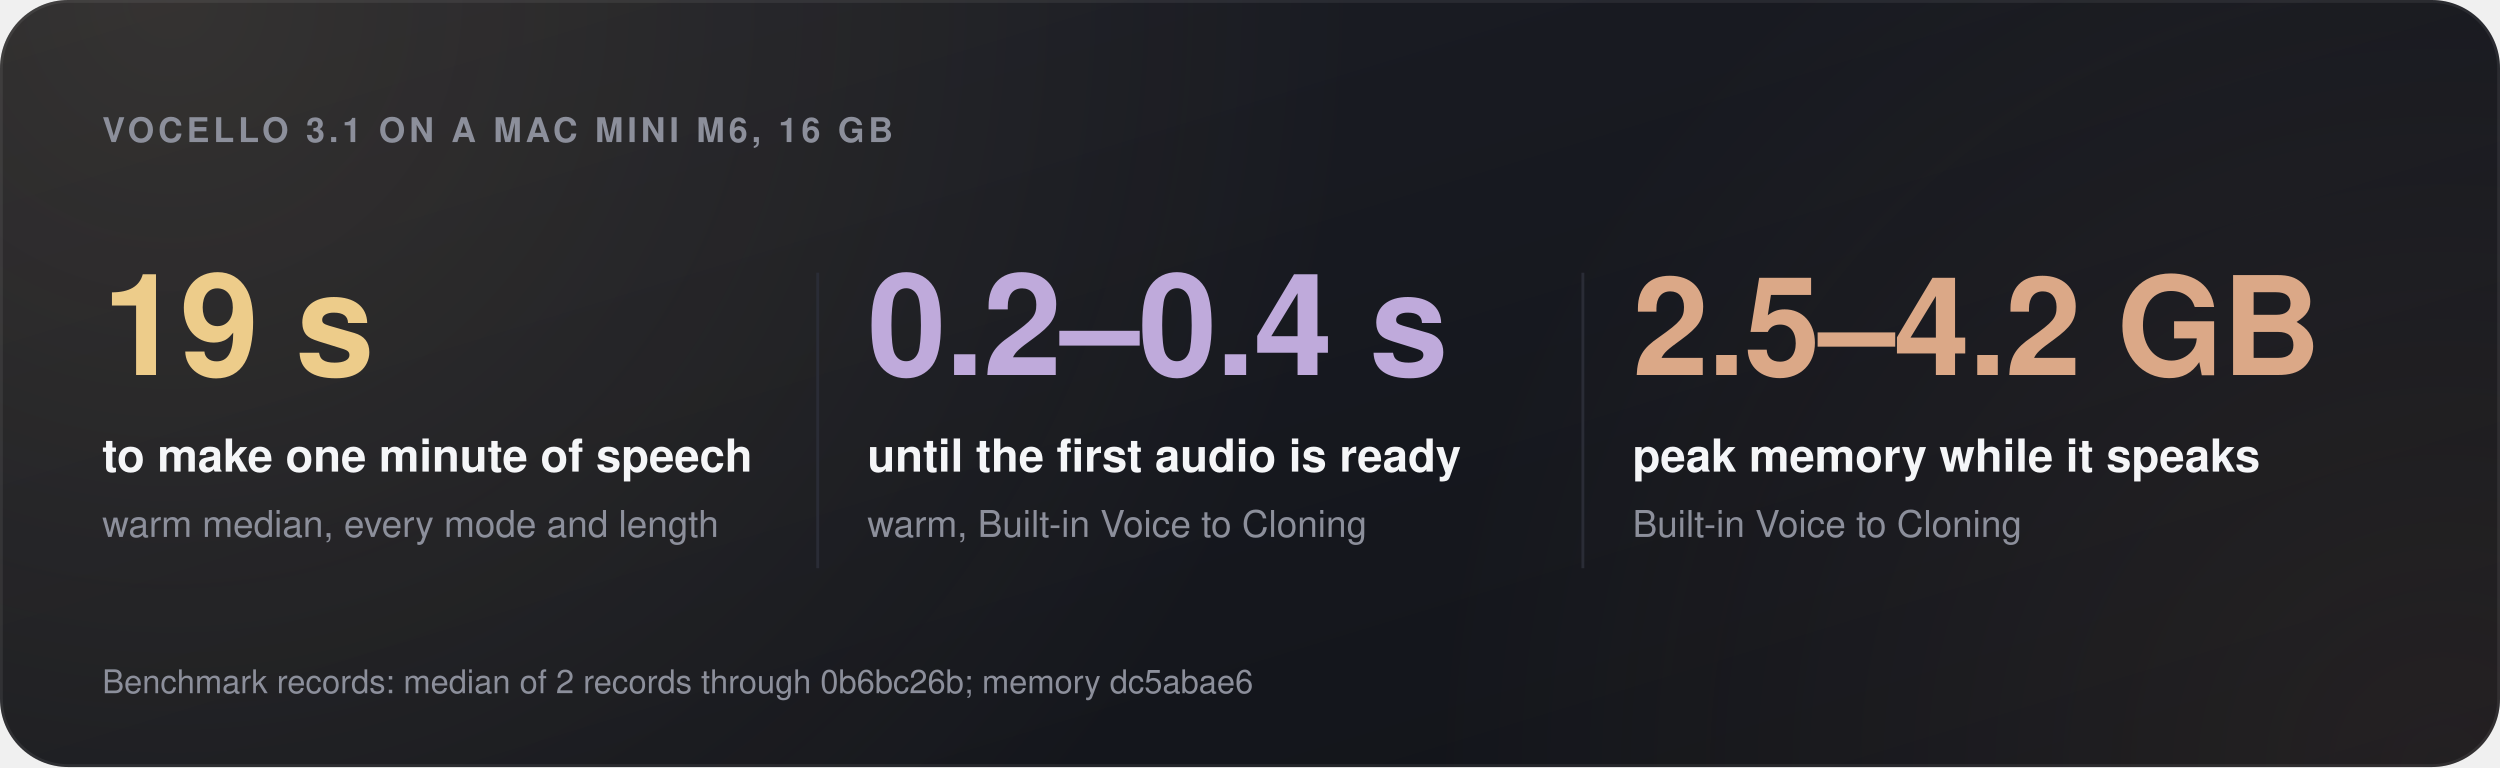
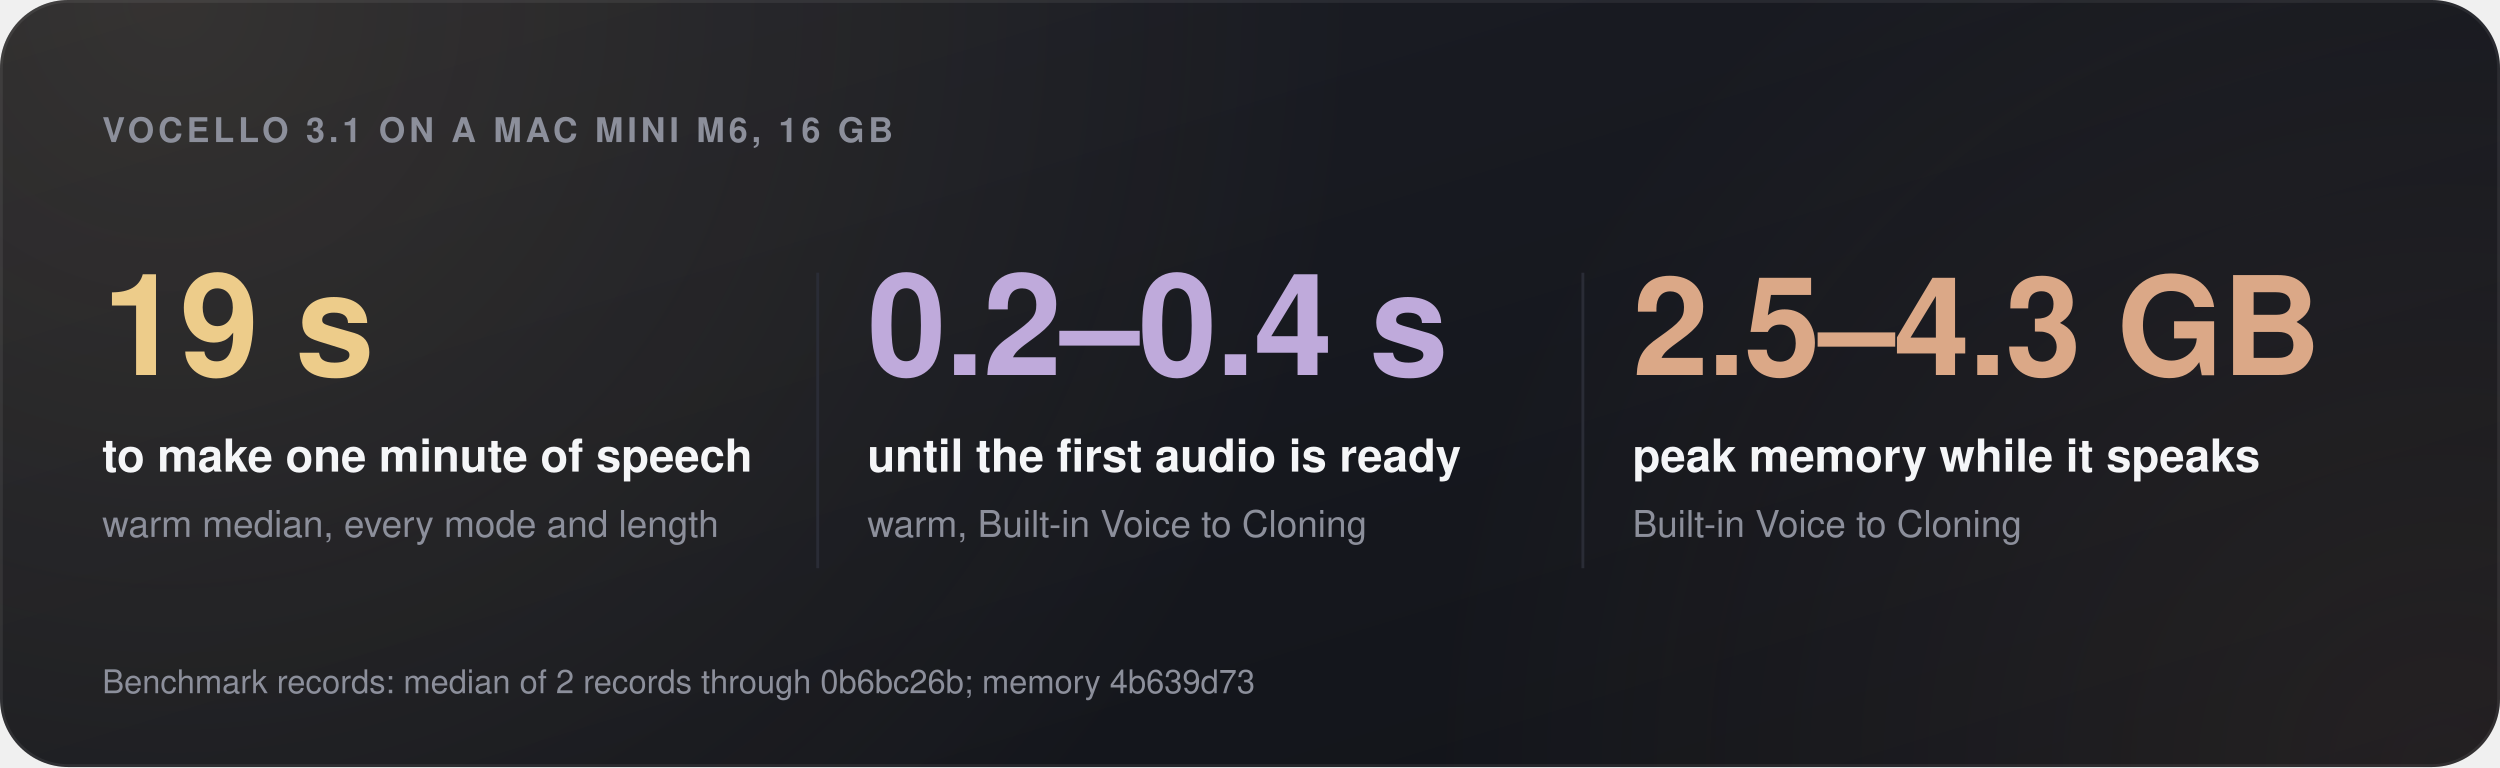
<svg xmlns="http://www.w3.org/2000/svg" width="880" height="270" viewBox="0 0 880 270" role="img" aria-labelledby="title desc">
  <defs>
    <linearGradient id="canvas" x1="0" y1="0" x2="1" y2="1">
      <stop offset="0" stop-color="#1C1E26" />
      <stop offset="1" stop-color="#111318" />
    </linearGradient>
    <radialGradient id="glow0" cx="60" cy="0" r="420" gradientUnits="userSpaceOnUse">
      <stop offset="0" stop-color="#EDCC8A" stop-opacity="0.12" />
      <stop offset="1" stop-color="#EDCC8A" stop-opacity="0" />
    </radialGradient>
    <radialGradient id="glow1" cx="860" cy="270" r="360" gradientUnits="userSpaceOnUse">
      <stop offset="0" stop-color="#DBA887" stop-opacity="0.09" />
      <stop offset="1" stop-color="#DBA887" stop-opacity="0" />
    </radialGradient>
  </defs>
  <rect width="880" height="270" rx="24" fill="url(#canvas)" />
  <rect width="880" height="270" rx="24" fill="url(#glow0)" />
  <rect width="880" height="270" rx="24" fill="url(#glow1)" />
  <rect x="0.5" y="0.5" width="879" height="269" rx="23.5" fill="none" stroke="#FFFFFF" stroke-opacity="0.07" />
  <text x="36" y="50" font-family="-apple-system, BlinkMacSystemFont, 'SF Pro Text', 'Segoe UI', Helvetica, Arial, sans-serif" font-size="12" font-weight="600" fill="#8C8F9B" letter-spacing="1.4">VOCELLO 3.1 ON A MAC MINI M6, 16 GB</text>
  <text x="36" y="132" font-family="ui-rounded, 'SF Pro Rounded', -apple-system, BlinkMacSystemFont, 'Segoe UI', Helvetica, Arial, sans-serif" font-size="50" font-weight="700" fill="#EDCC8A" letter-spacing="-0.5">19 s</text>
  <text x="36" y="166" font-family="-apple-system, BlinkMacSystemFont, 'SF Pro Text', 'Segoe UI', Helvetica, Arial, sans-serif" font-size="16" font-weight="600" fill="#F5F6F8">to make one minute of speech</text>
  <text x="36" y="189" font-family="-apple-system, BlinkMacSystemFont, 'SF Pro Text', 'Segoe UI', Helvetica, Arial, sans-serif" font-size="13" font-weight="400" fill="#8C8F9B">warm median, every mode and length</text>
  <rect x="287.33" y="96" width="1" height="104" fill="#2A2C36" />
  <text x="305.33" y="132" font-family="ui-rounded, 'SF Pro Rounded', -apple-system, BlinkMacSystemFont, 'Segoe UI', Helvetica, Arial, sans-serif" font-size="50" font-weight="700" fill="#BFAADB" letter-spacing="-0.5">0.2–0.4 s</text>
  <text x="305.33" y="166" font-family="-apple-system, BlinkMacSystemFont, 'SF Pro Text', 'Segoe UI', Helvetica, Arial, sans-serif" font-size="16" font-weight="600" fill="#F5F6F8">until the first audio is ready</text>
  <text x="305.33" y="189" font-family="-apple-system, BlinkMacSystemFont, 'SF Pro Text', 'Segoe UI', Helvetica, Arial, sans-serif" font-size="13" font-weight="400" fill="#8C8F9B">warm, Built-in Voice to Cloning</text>
  <rect x="556.67" y="96" width="1" height="104" fill="#2A2C36" />
-   <text x="574.67" y="132" font-family="ui-rounded, 'SF Pro Rounded', -apple-system, BlinkMacSystemFont, 'Segoe UI', Helvetica, Arial, sans-serif" font-size="48.25" font-weight="700" fill="#DBA887" letter-spacing="-0.5">2.5–4.2 GB</text>
+   <text x="574.67" y="132" font-family="ui-rounded, 'SF Pro Rounded', -apple-system, BlinkMacSystemFont, 'Segoe UI', Helvetica, Arial, sans-serif" font-size="48.25" font-weight="700" fill="#DBA887" letter-spacing="-0.5">2.5–4.3 GB</text>
  <text x="574.67" y="166" font-family="-apple-system, BlinkMacSystemFont, 'SF Pro Text', 'Segoe UI', Helvetica, Arial, sans-serif" font-size="16" font-weight="600" fill="#F5F6F8">peak memory while it speaks</text>
  <text x="574.67" y="189" font-family="-apple-system, BlinkMacSystemFont, 'SF Pro Text', 'Segoe UI', Helvetica, Arial, sans-serif" font-size="13" font-weight="400" fill="#8C8F9B">Built-in Voice to Cloning</text>
-   <text x="36" y="244" font-family="-apple-system, BlinkMacSystemFont, 'SF Pro Text', 'Segoe UI', Helvetica, Arial, sans-serif" font-size="11.5" font-weight="400" fill="#8C8F9B">Benchmark records: median of 2 records through 0b6bc26b; memory dc5abae6</text>
+   <text x="36" y="244" font-family="-apple-system, BlinkMacSystemFont, 'SF Pro Text', 'Segoe UI', Helvetica, Arial, sans-serif" font-size="11.5" font-weight="400" fill="#8C8F9B">Benchmark records: median of 2 records through 0b6bc26b; memory 4b639d73</text>
</svg>
